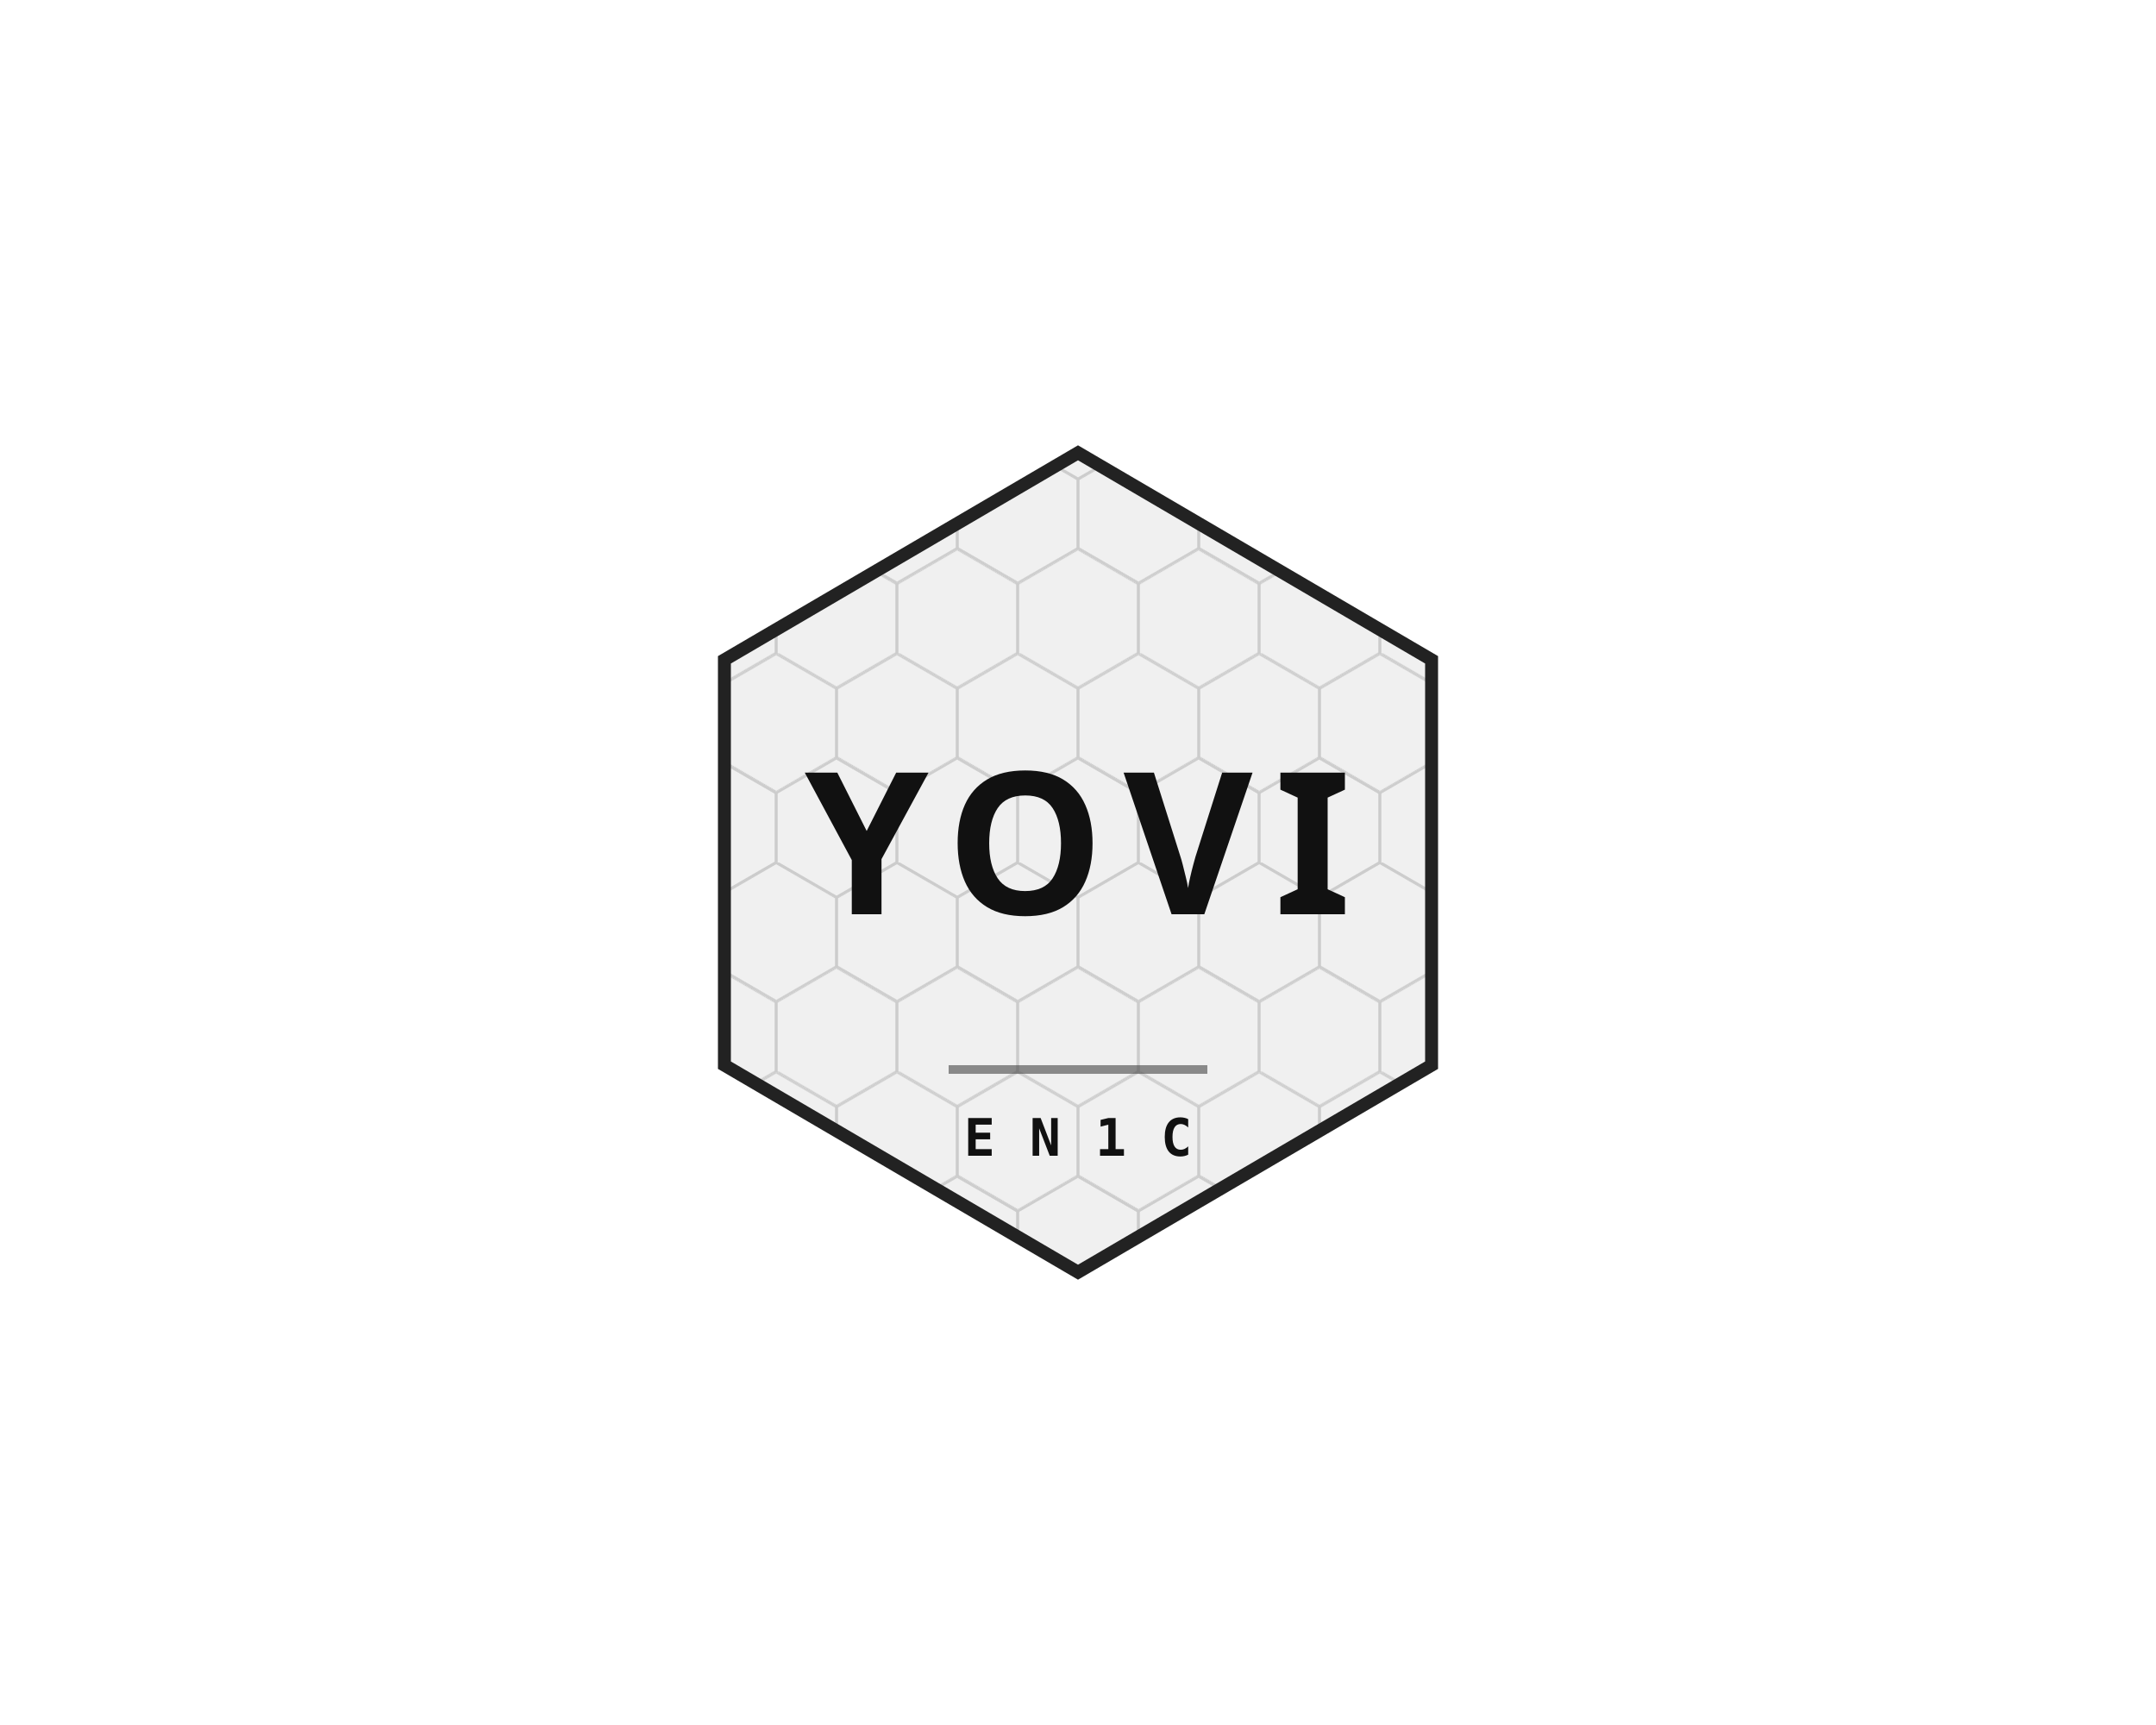
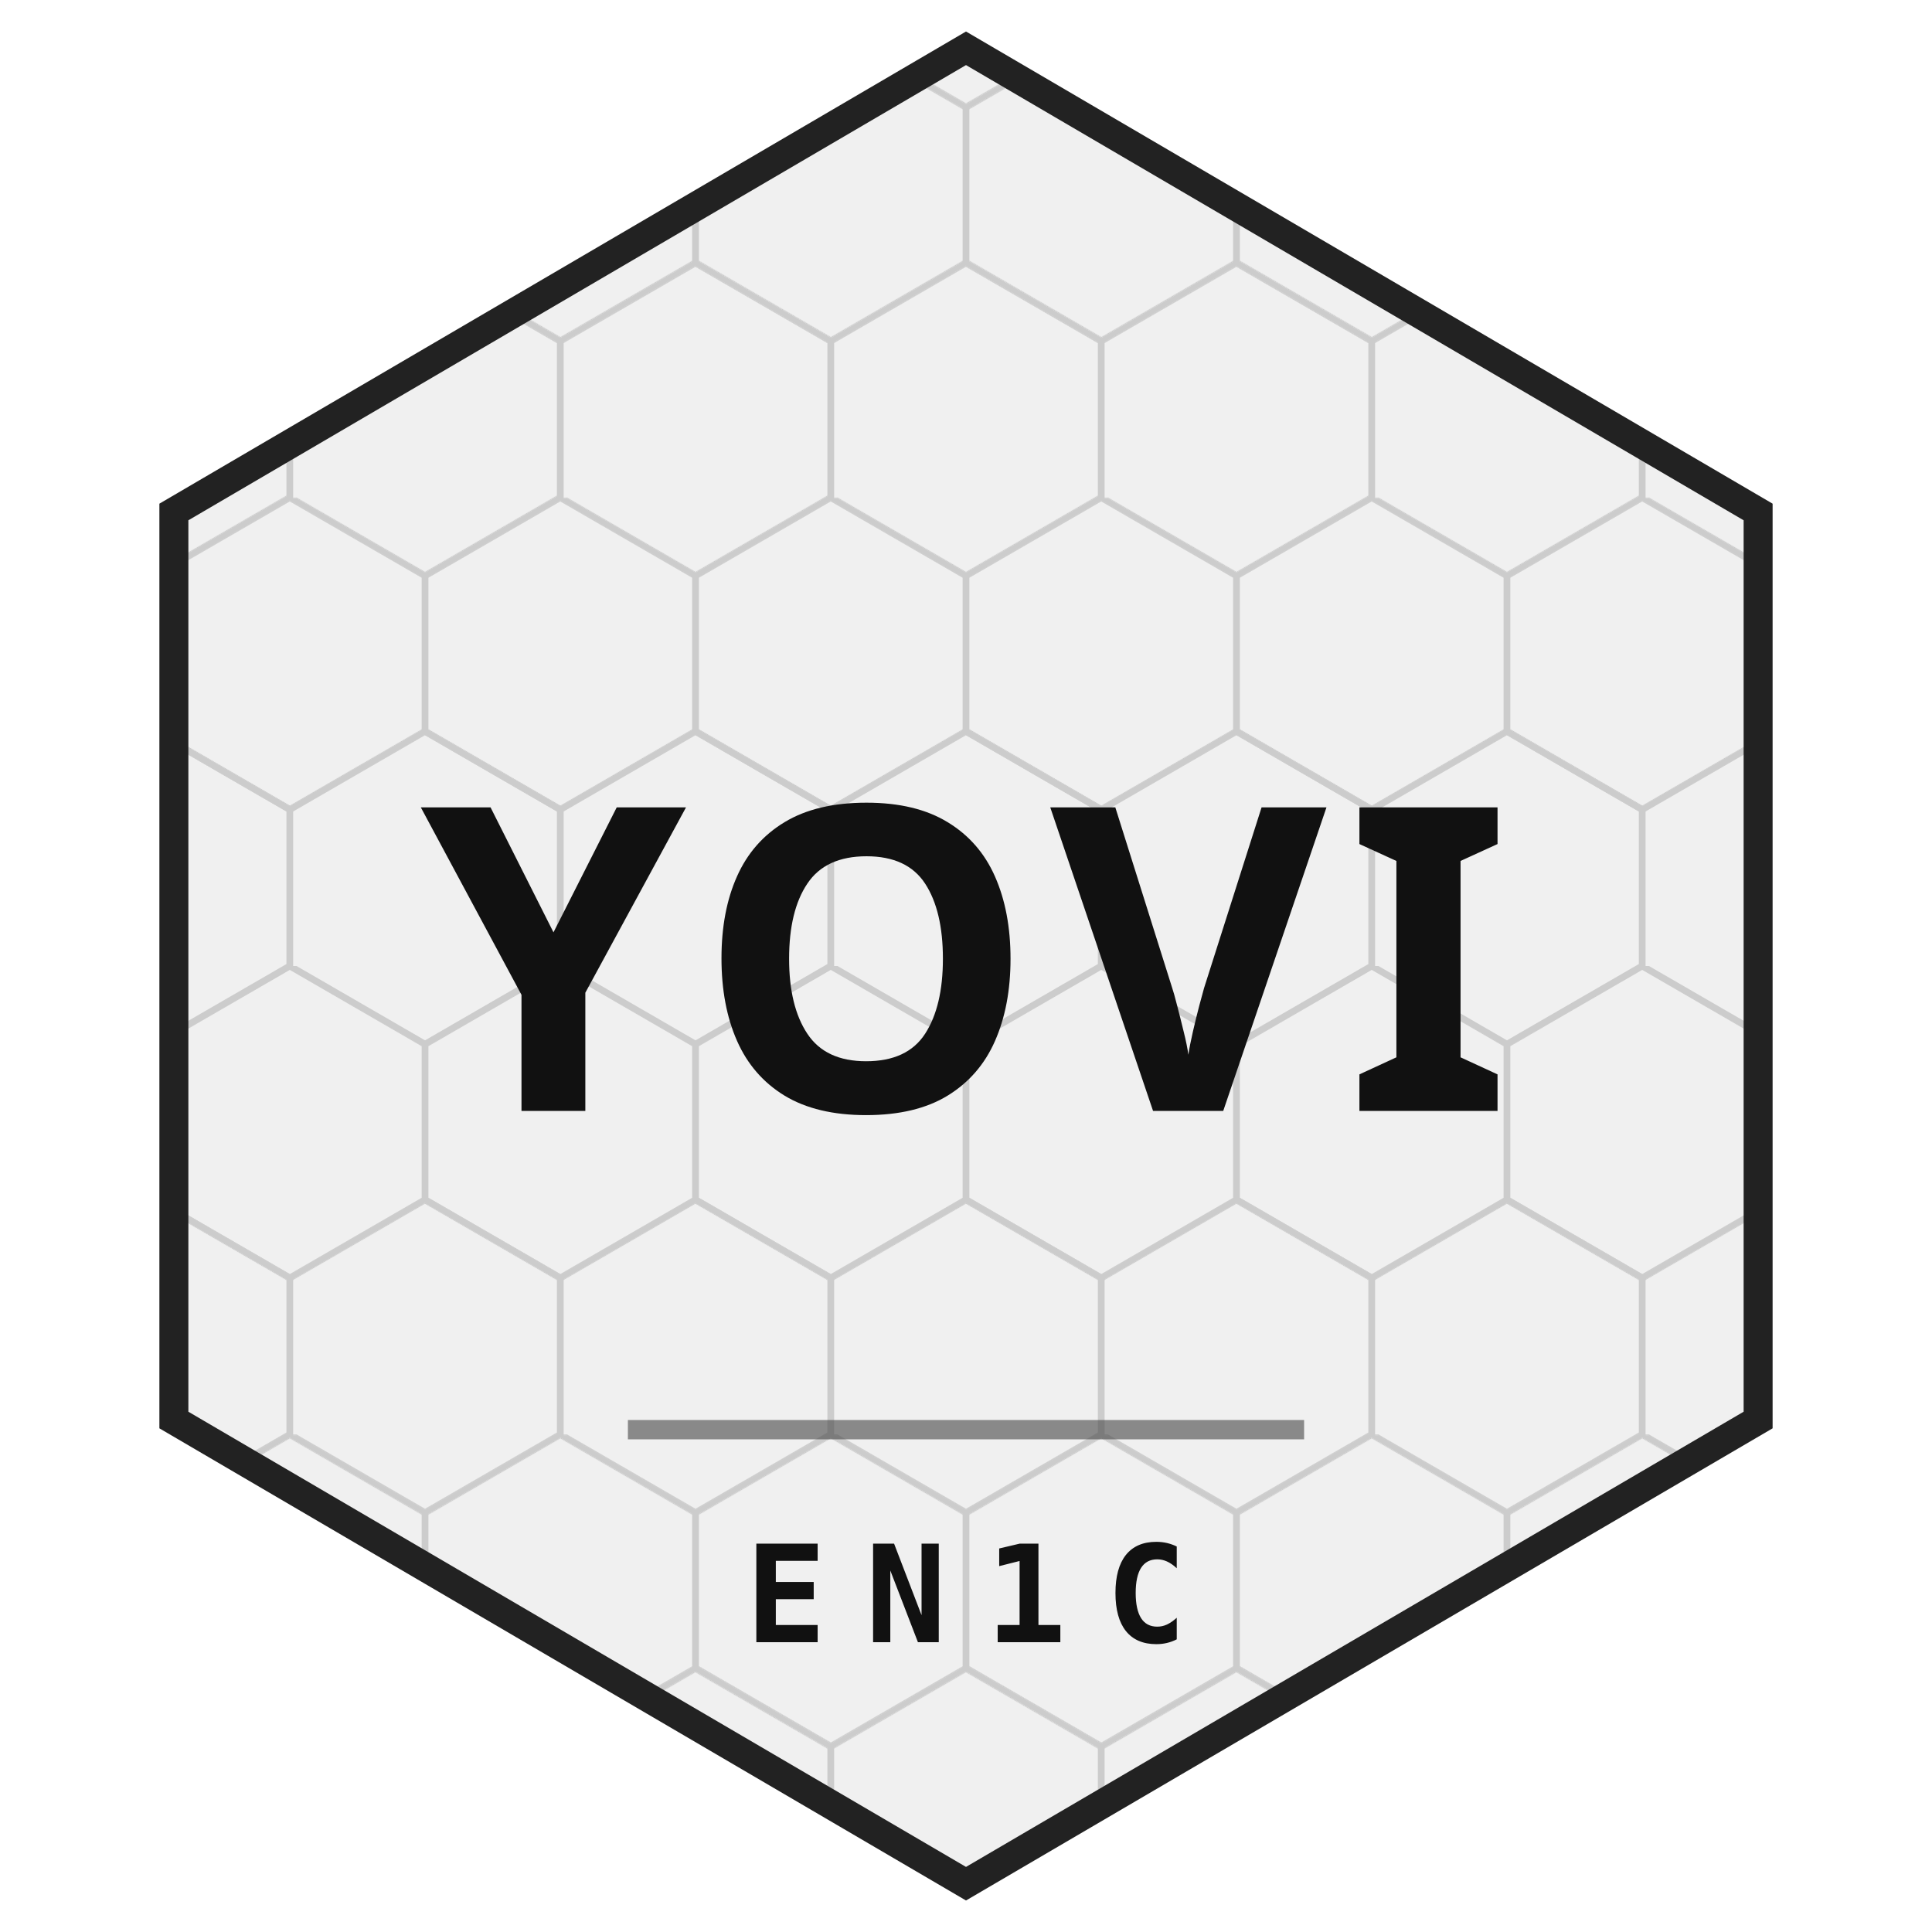
- <svg xmlns="http://www.w3.org/2000/svg" version="1.1" width="500" height="400" viewBox="0 0 500 400">
+ <svg xmlns="http://www.w3.org/2000/svg" version="1.1" width="256" height="256" viewBox="0 0 200 200">
  <defs>
    <filter id="glow" x="-50%" y="-50%" width="200%" height="200%">
      <feGaussianBlur stdDeviation="2.5" result="blur" />
      <feComposite in="SourceGraphic" in2="blur" operator="over" />
    </filter>
    <pattern id="honeycombPattern" x="0" y="0" width="28" height="48.5" patternUnits="userSpaceOnUse">
      <path d="M14 0 L28 8.1 L28 24.2 L14 32.3 L0 24.2 L0 8.1 Z" fill="none" stroke="#cccccc" stroke-width="0.7" />
      <path d="M0 24.2 L14 32.3 L14 48.5 L0 56.6 L-14 48.5 L-14 32.3 Z" fill="none" stroke="#cccccc" stroke-width="0.7" />
    </pattern>
    <clipPath id="hexClip">
      <path d="M0,-95 L82,-47 L82,47 L0,95 L-82,47 L-82,-47 Z" />
    </clipPath>
  </defs>
-   <g transform="translate(250, 200)">
+   <g transform="translate(100, 100)">
    <path d="M0,-95 L82,-47 L82,47 L0,95 L-82,47 L-82,-47 Z" fill="#f0f0f0" />
    <g clip-path="url(#hexClip)">
      <rect x="-100" y="-100" width="200" height="200" fill="url(#honeycombPattern)" />
      <g filter="url(#glow)">
        <path d="M14,-48.5 L28,-40.4 L28,-24.3 L14,-16.2 L0,-24.3 L0,-40.4 Z" fill="#0066ff" opacity="0">
          <animate attributeName="opacity" values="0; 0.4; 0" dur="4s" repeatCount="indefinite" begin="0s" />
        </path>
        <path d="M-14,0 L0,8.1 L0,24.2 L-14,32.3 L-28,24.2 L-28,8.1 Z" fill="#cc0000" opacity="0">
          <animate attributeName="opacity" values="0; 0.4; 0" dur="5s" repeatCount="indefinite" begin="1s" />
        </path>
        <path d="M14,48.5 L28,56.6 L28 72.7 L14 80.8 L0 72.7 L0 56.6 Z" fill="#0066ff" opacity="0">
          <animate attributeName="opacity" values="0; 0.3; 0" dur="6s" repeatCount="indefinite" begin="2s" />
        </path>
      </g>
    </g>
    <path d="M0,-95 L82,-47 L82,47 L0,95 L-82,47 L-82,-47 Z" fill="none" stroke="#222" stroke-width="3" />
-     <text text-anchor="middle" font-family="sans-serif" font-size="46" font-weight="900" letter-spacing="5" fill="#111" y="12">
+     <text text-anchor="middle" font-family="sans-serif" font-size="44" font-weight="900" letter-spacing="2" fill="#111" y="15">
      YOVI
    </text>
    <g transform="translate(0, 48)">
-       <line x1="-30" y1="0" x2="30" y2="0" stroke="#444" stroke-width="2" opacity="0.6" />
-       <text text-anchor="middle" font-family="monospace" font-size="12" font-weight="bold" letter-spacing="8" fill="#111" y="20">
+       <line x1="-35" y1="0" x2="35" y2="0" stroke="#444" stroke-width="2" opacity="0.6" />
+       <text text-anchor="middle" font-family="monospace" font-size="14" font-weight="bold" letter-spacing="4" fill="#111" y="22">
        EN1C
      </text>
    </g>
  </g>
</svg>
